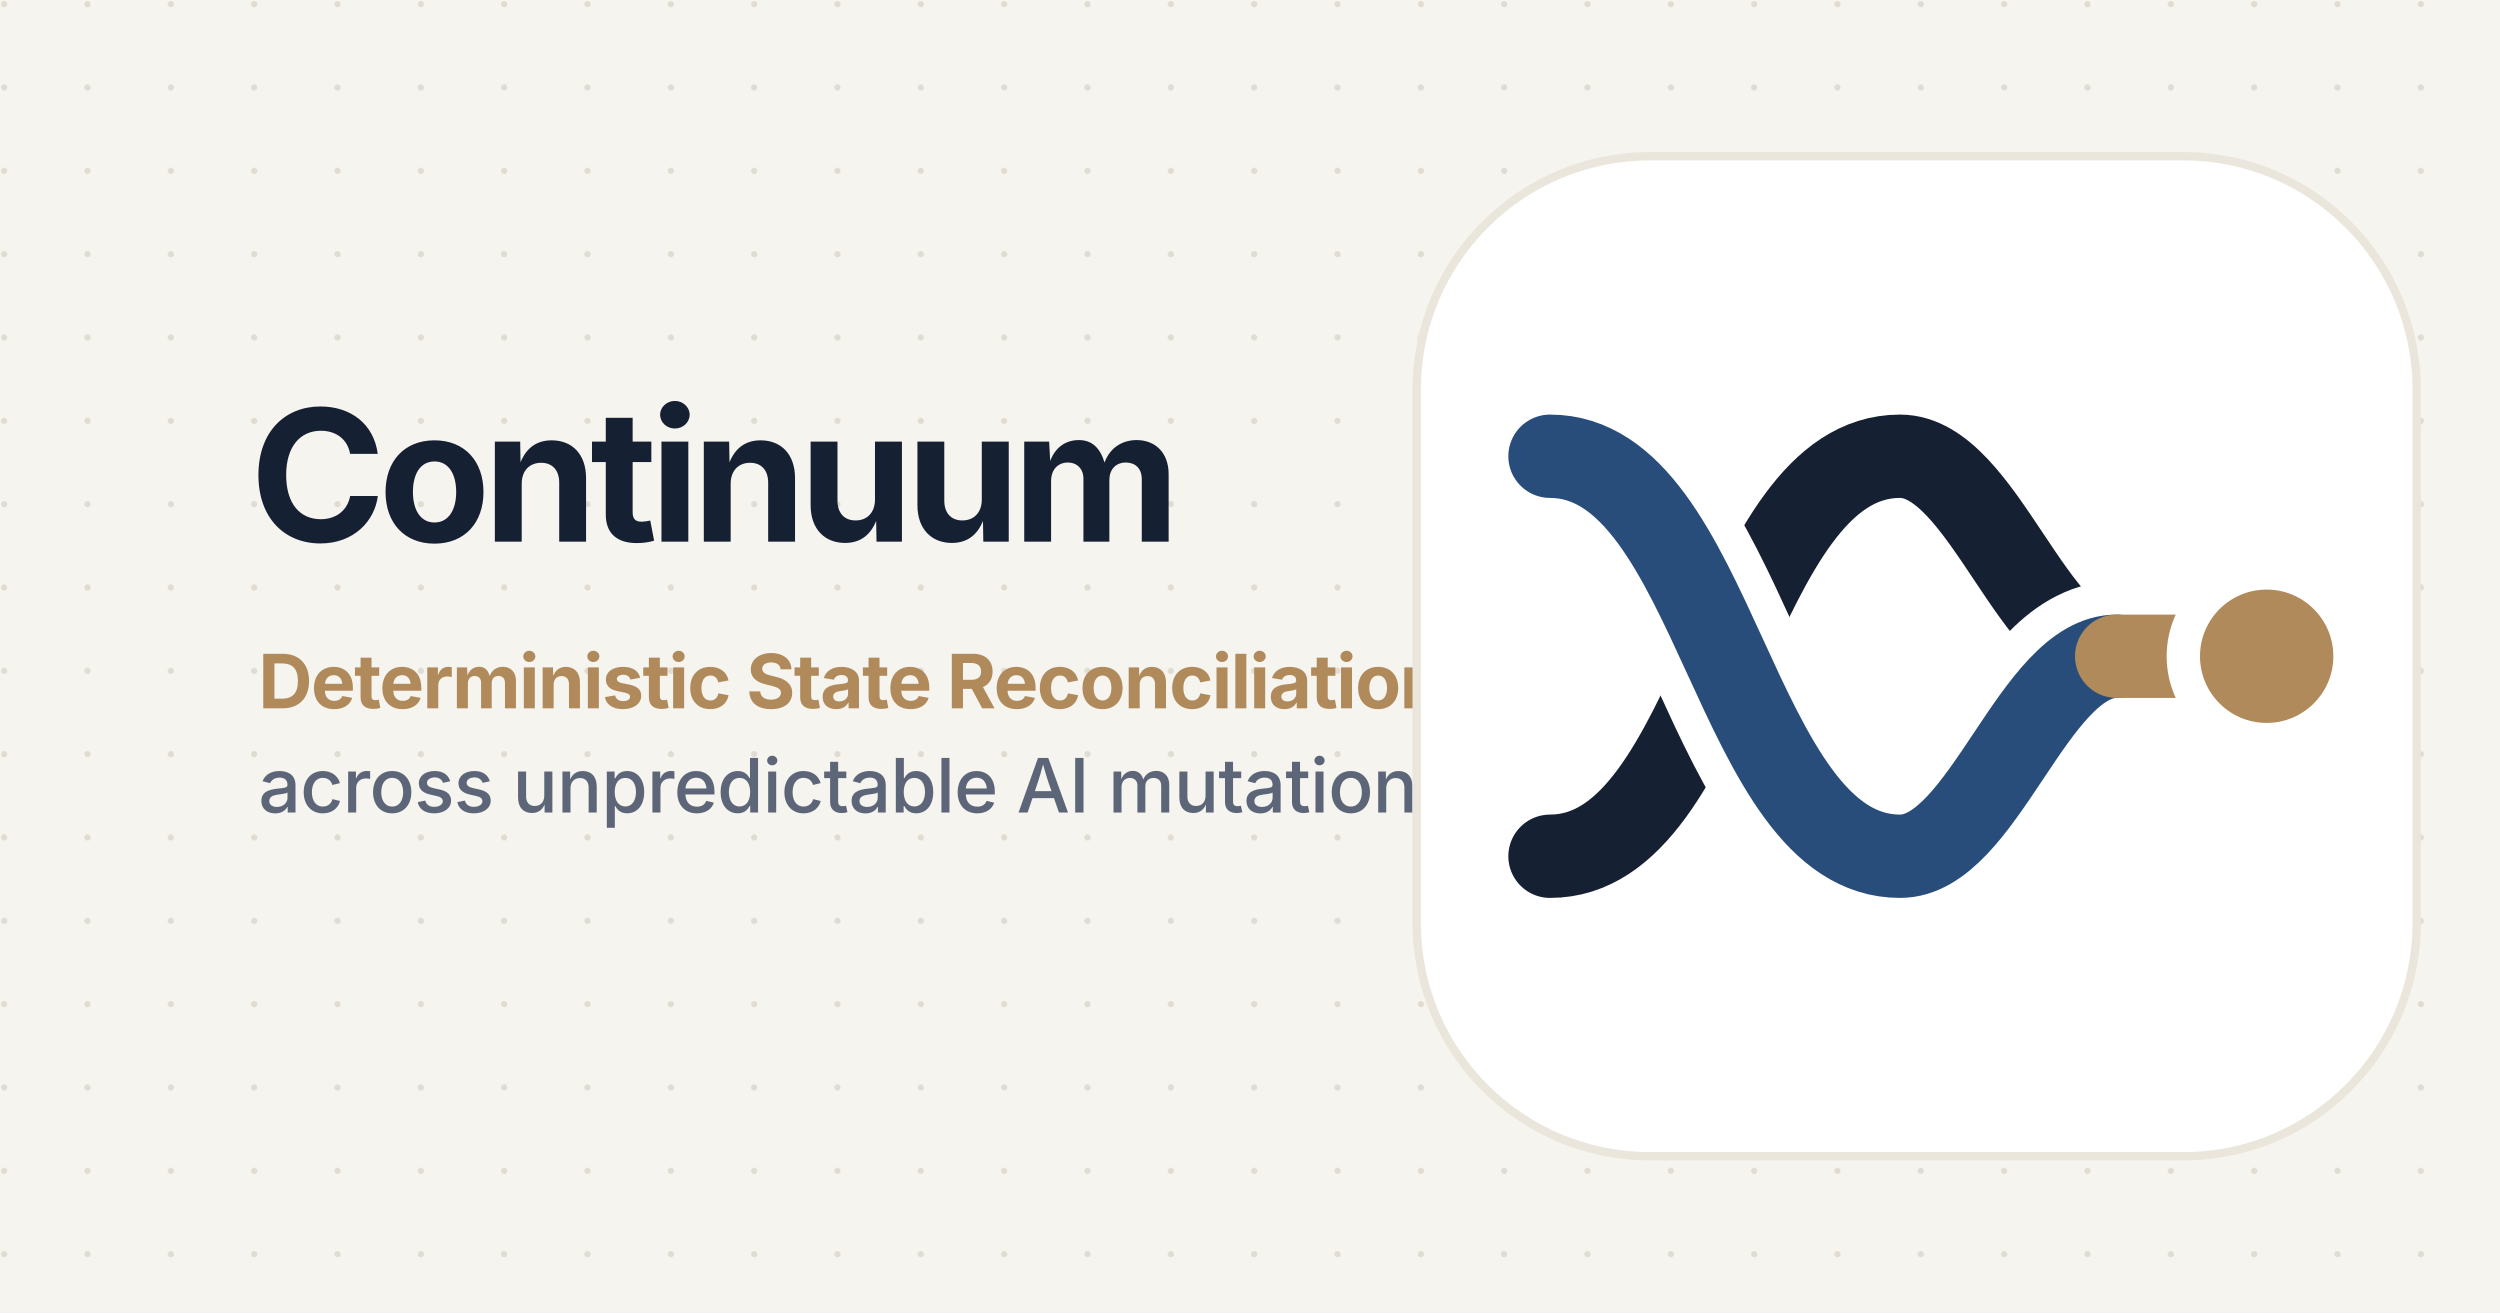
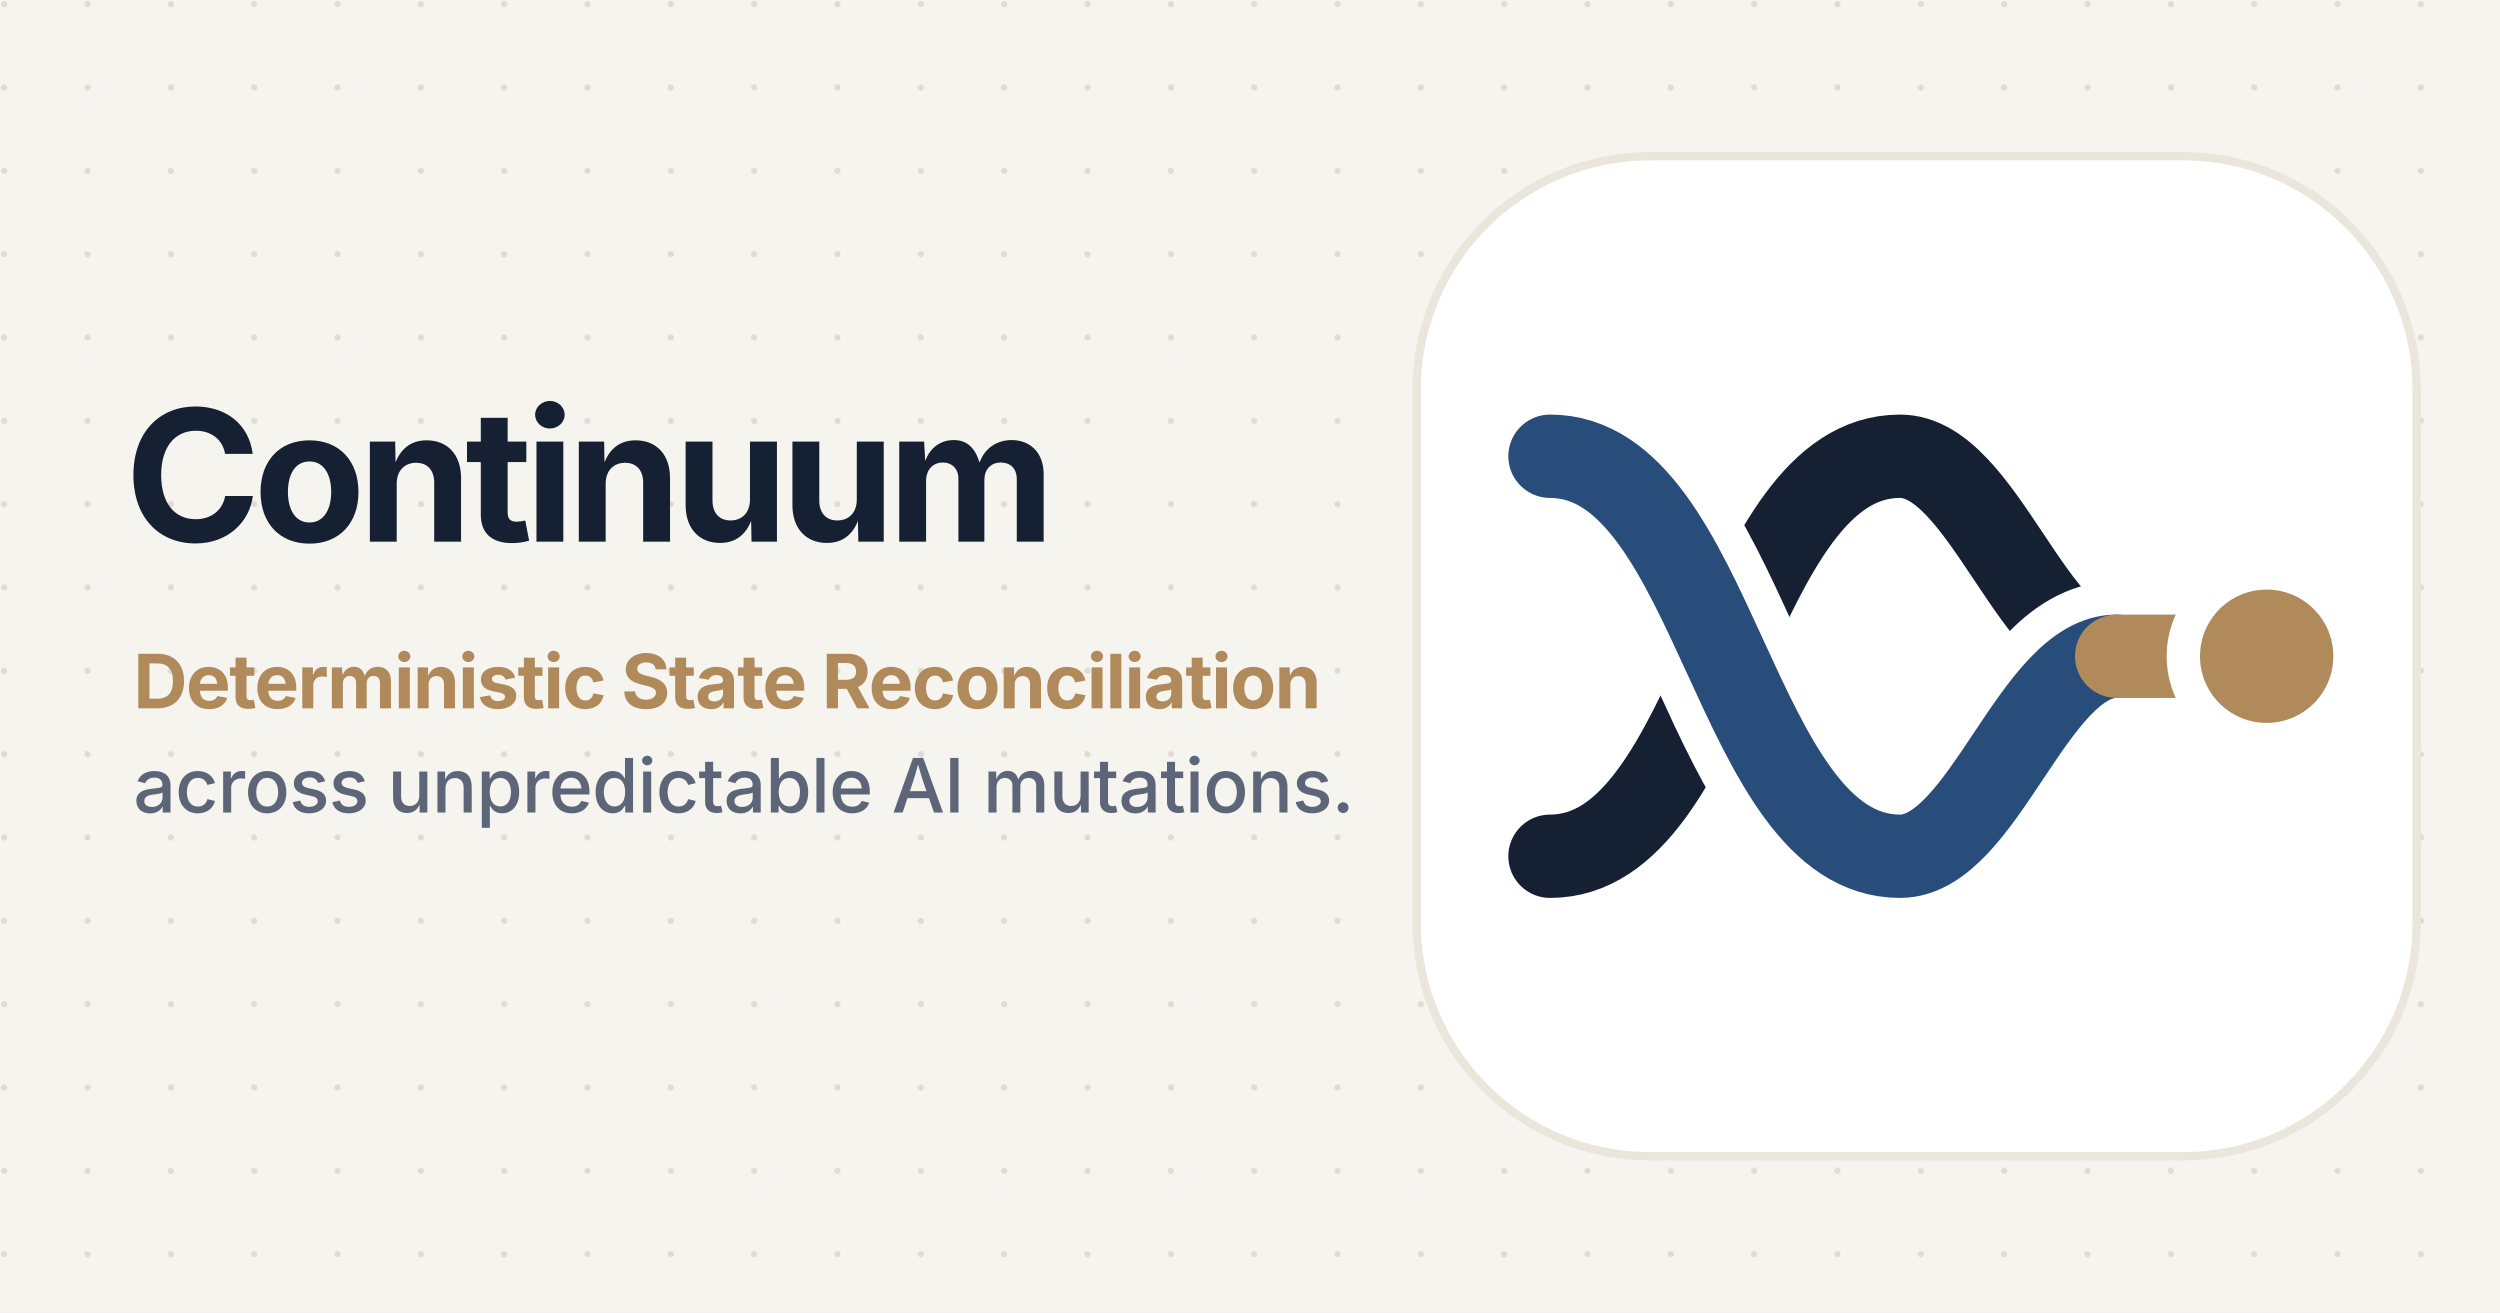
<svg xmlns="http://www.w3.org/2000/svg" viewBox="0 0 1200 630" width="1200" height="630">
  <rect width="1200" height="630" fill="#f6f4ef" />
  <defs>
    <pattern id="grid" width="40" height="40" patternUnits="userSpaceOnUse">
      <circle cx="2" cy="2" r="1.5" fill="#d8d2c5" opacity="0.7" />
    </pattern>
  </defs>
  <rect width="1200" height="630" fill="url(#grid)" />
-   <g transform="translate(120, 260)">
+   <g transform="translate(60, 260)">
    <text x="0" y="0" font-family="system-ui, -apple-system, sans-serif" font-size="88" font-weight="700" fill="#162033" letter-spacing="-0.04em">
      Continuum
    </text>
    <text x="4" y="80" font-family="system-ui, -apple-system, sans-serif" font-size="36" font-weight="650" fill="#b08a5b" letter-spacing="-0.02em">
      Deterministic State Reconciliation
    </text>
    <text x="4" y="130" font-family="system-ui, -apple-system, sans-serif" font-size="36" font-weight="500" fill="#5d6678" letter-spacing="-0.01em">
      across unpredictable AI mutations.
    </text>
  </g>
  <g transform="translate(680, 75) scale(4)">
    <rect width="120" height="120" rx="28" fill="#ffffff" stroke="#ebe6dc" stroke-width="1" />
    <g stroke-linecap="round" fill="none">
      <rect x="12" y="32" width="8" height="8" rx="2" fill="#294d7a" stroke="none" />
      <rect x="12" y="80" width="8" height="8" rx="2" fill="#162033" stroke="none" />
      <path d="M 16 84 C 36 84, 38 36, 58 36 C 68 36, 74 60, 84 60" stroke="#162033" stroke-width="10" />
      <path d="M 16 36 C 36 36, 38 84, 58 84 C 68 84, 74 60, 84 60" stroke="#ffffff" stroke-width="18" />
      <path d="M 16 36 C 36 36, 38 84, 58 84 C 68 84, 74 60, 84 60" stroke="#294d7a" stroke-width="10" />
      <path d="M 84 60 L 100 60" stroke="#b08a5b" stroke-width="10" />
      <circle cx="102" cy="60" r="10" fill="#b08a5b" stroke="#ffffff" stroke-width="4" />
    </g>
  </g>
</svg>
